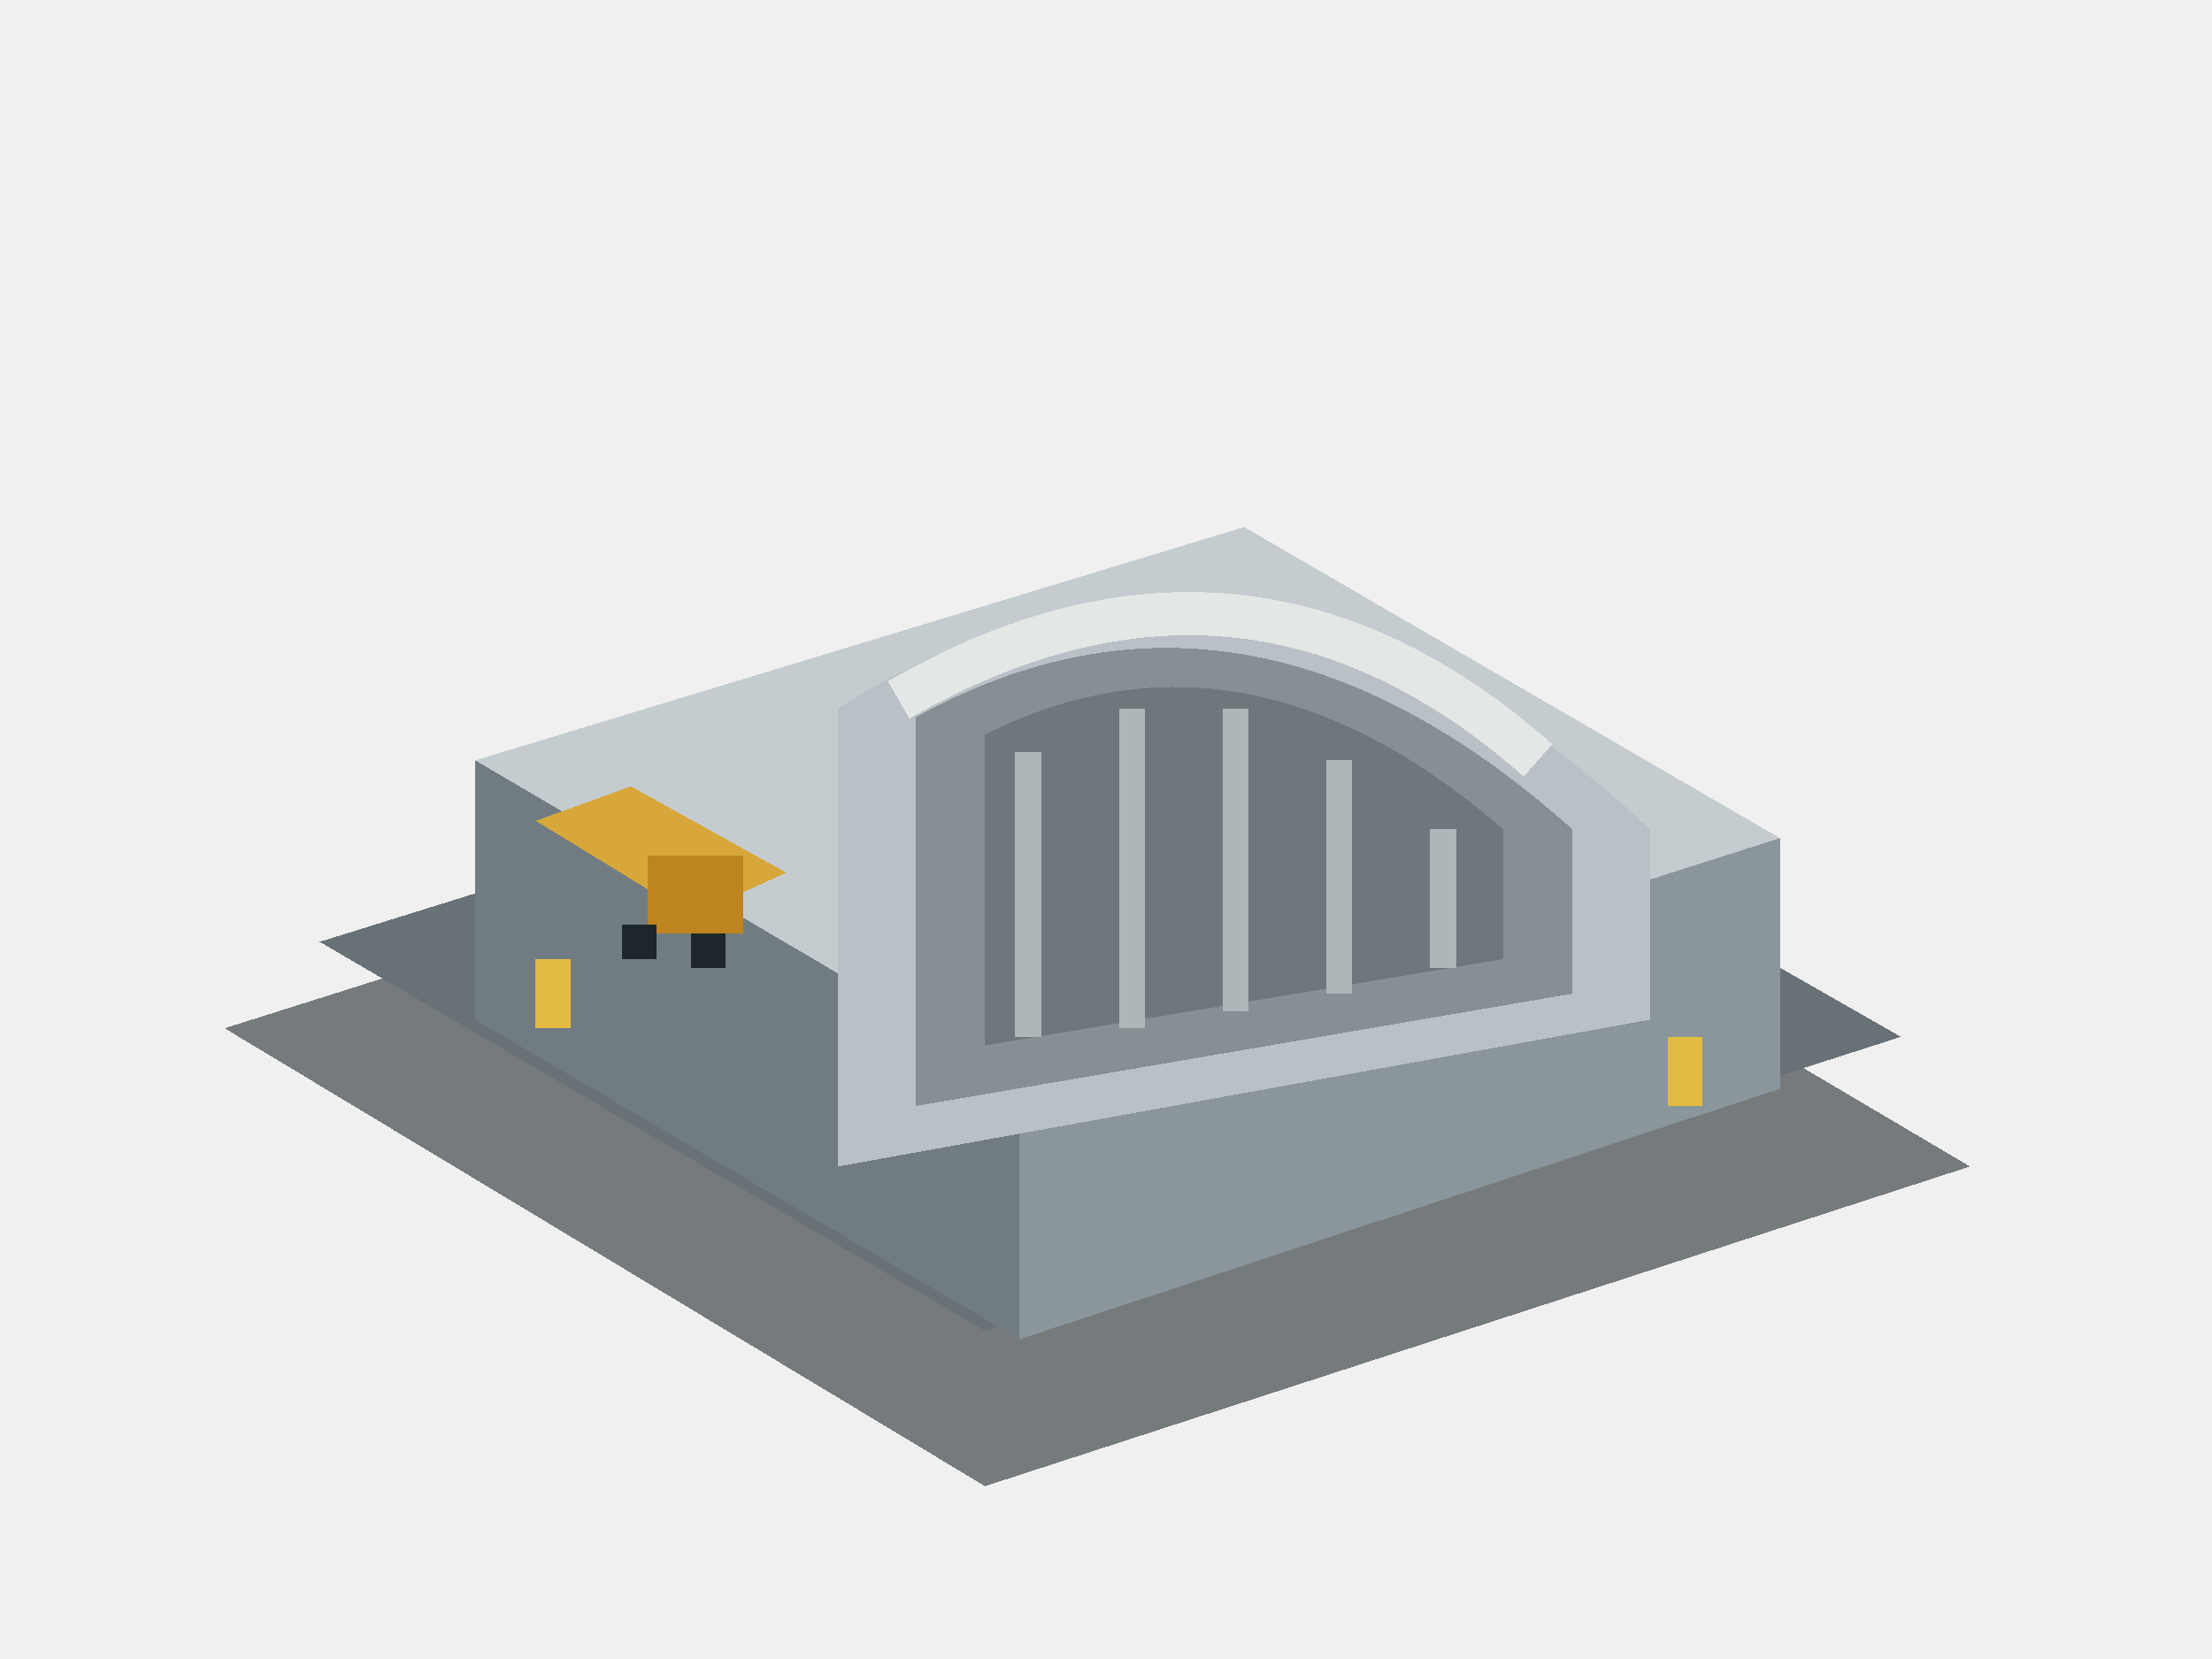
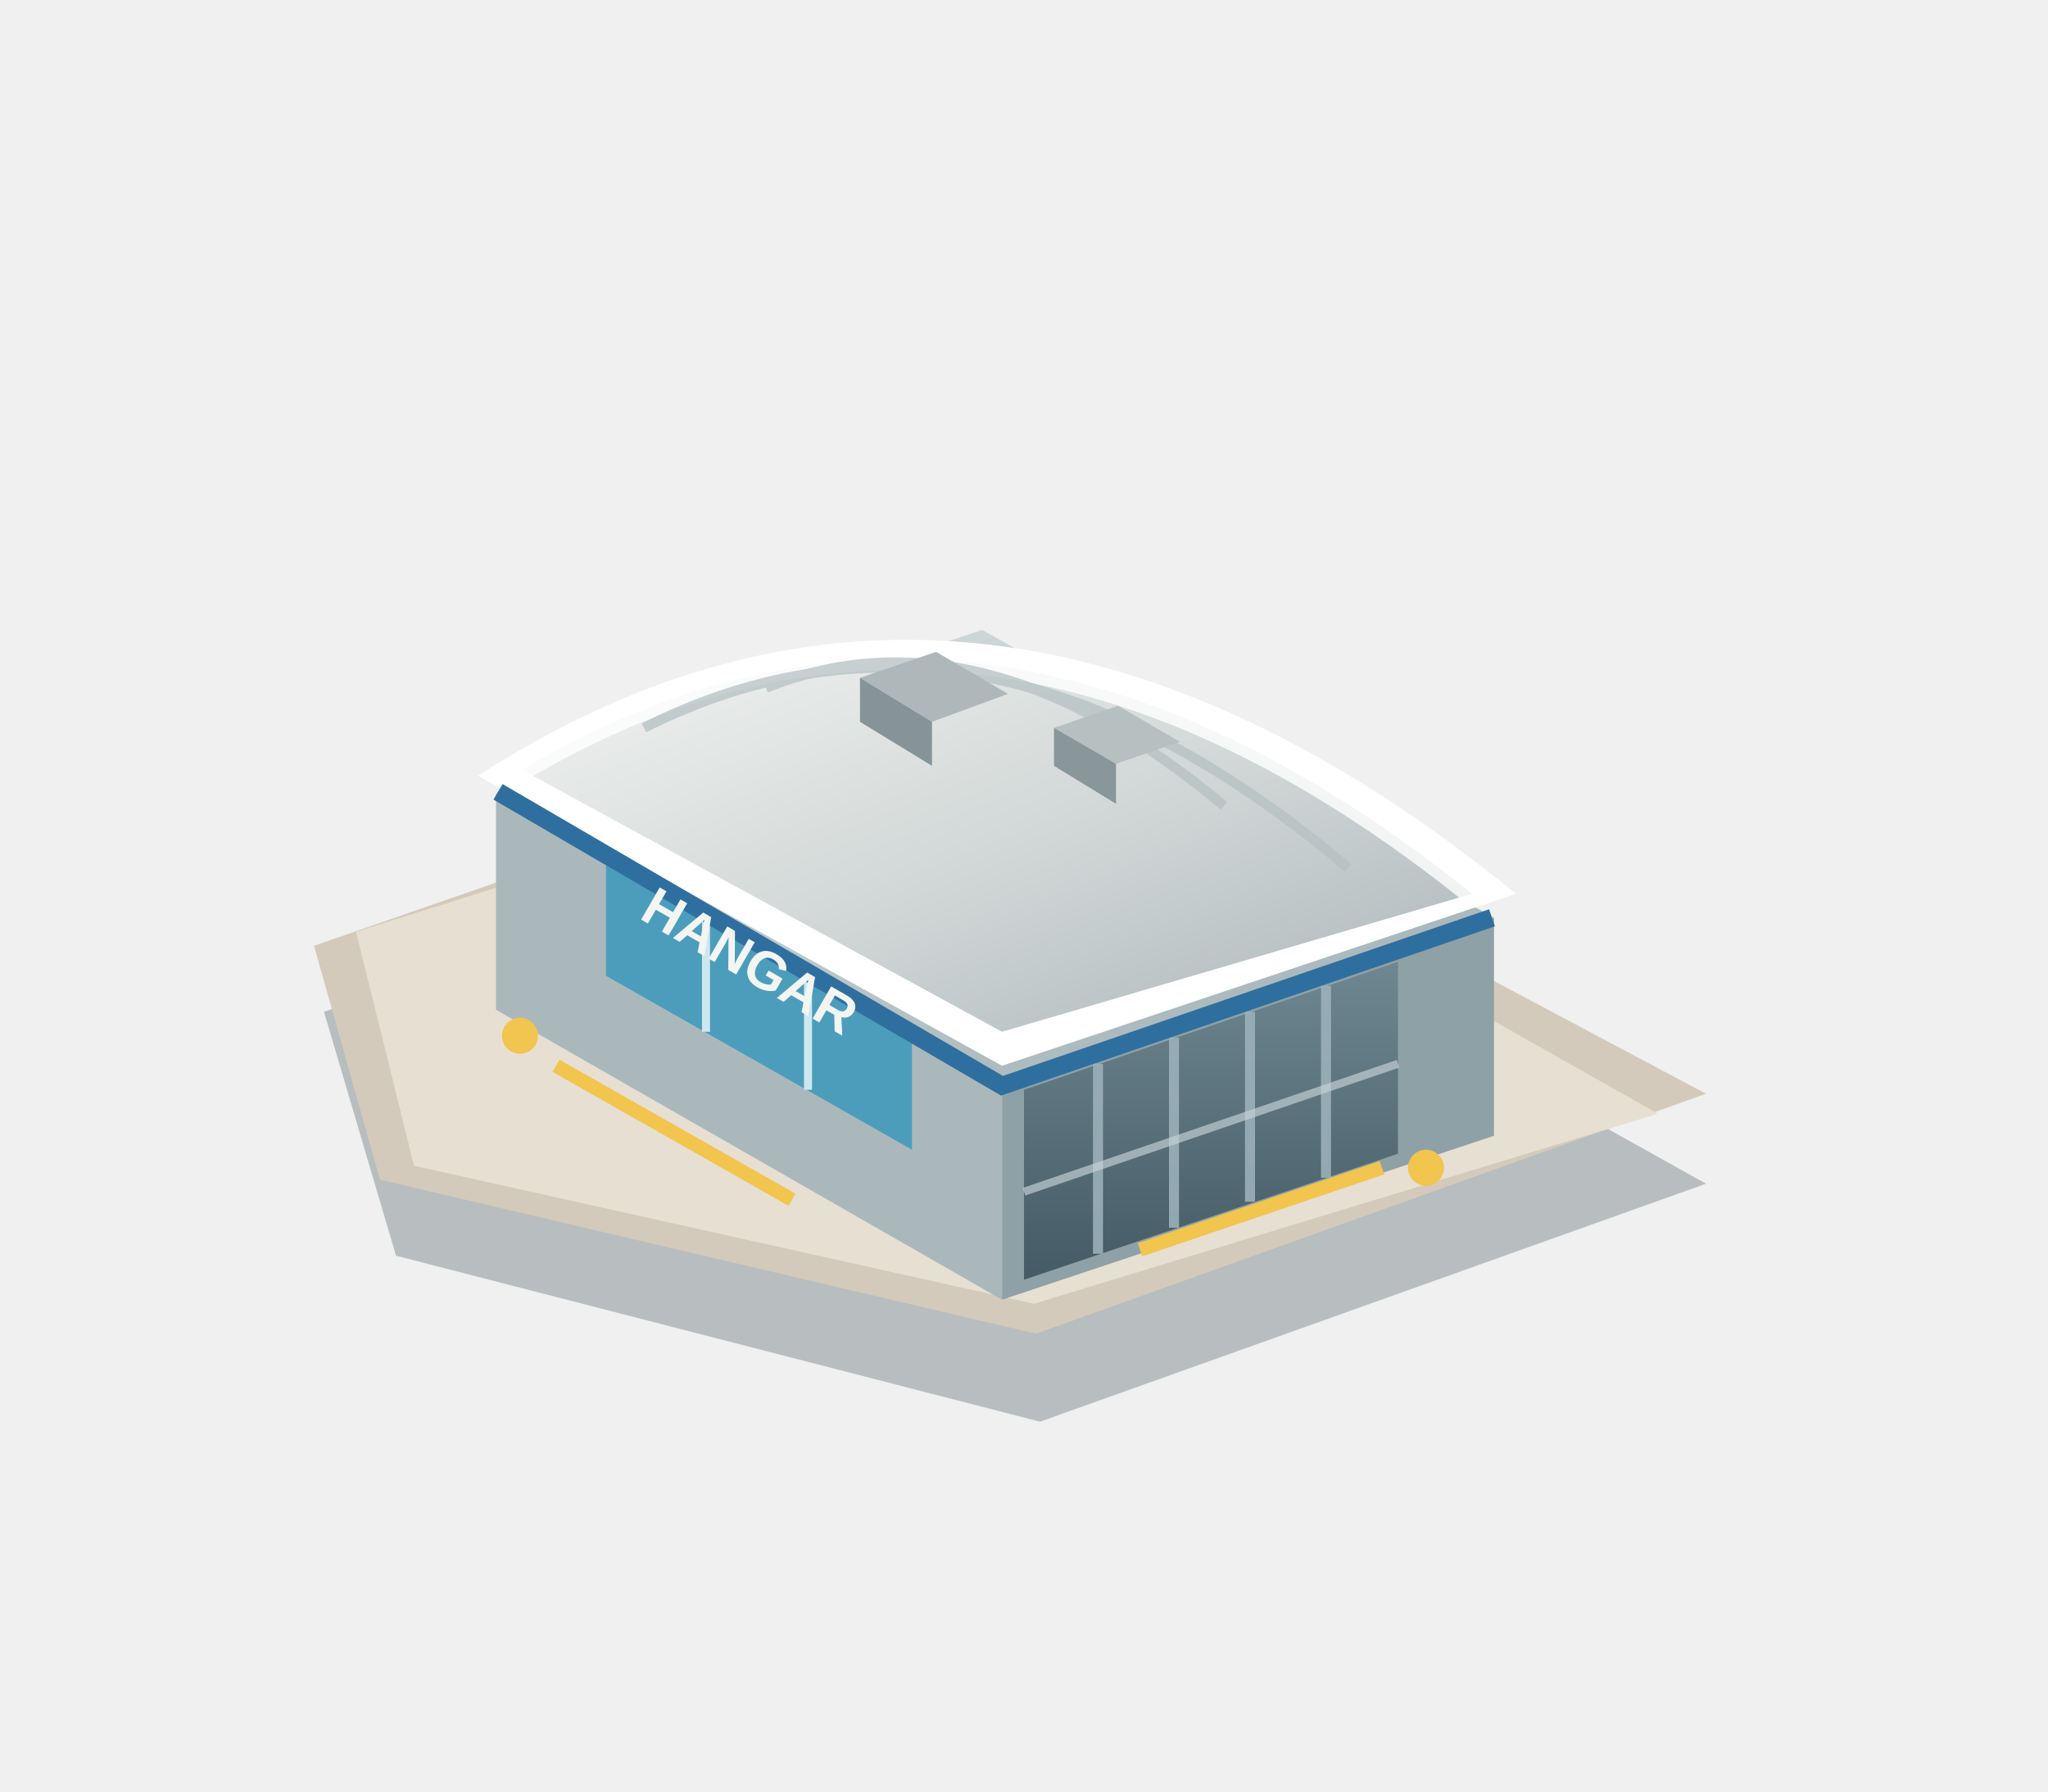
- <svg xmlns="http://www.w3.org/2000/svg" width="256" height="192" viewBox="0 0 256 192" shape-rendering="crispEdges">
-   <g transform="translate(256 0) scale(-1 1)">
-     <polygon points="28,135 116,83 230,119 142,172" fill="#111a1e" opacity=".55" />
-     <polygon points="36,120 113,76 219,109 142,154" fill="#687176" />
-     <polygon points="50,97 112,61 201,88 138,125" fill="#c5ccd0" />
-     <polygon points="50,97 138,125 138,155 50,126" fill="#8a969b" />
-     <polygon points="138,125 201,88 201,118 138,155" fill="#707c82" />
-     <path d="M65 96 Q112 52 159 82 L159 135 L65 118 Z" fill="#b9c1c6" />
-     <path d="M74 96 Q112 62 150 83 L150 128 L74 115 Z" fill="#858f94" />
-     <path d="M82 96 Q112 70 142 85 L142 121 L82 111 Z" fill="#6d777c" />
-     <path d="M89 96 L89 112 M101 88 L101 115 M113 82 L113 117 M125 82 L125 119 M137 87 L137 120" stroke="#aeb6b8" stroke-width="3" />
-     <path d="M78 88 Q112 58 152 81" fill="none" stroke="#e3e8e7" stroke-width="5" />
-     <polygon points="165,101 183,91 194,95 176,106" fill="#d7a73a" />
-     <rect x="170" y="99" width="11" height="9" fill="#bd8420" />
-     <rect x="172" y="108" width="4" height="4" fill="#1d272b" />
-     <rect x="180" y="107" width="4" height="4" fill="#1d272b" />
-     <rect x="59" y="120" width="4" height="8" fill="#e3bb42" />
-     <rect x="190" y="111" width="4" height="8" fill="#e3bb42" />
+ <svg xmlns="http://www.w3.org/2000/svg" width="1024" height="896" viewBox="0 0 1024 896">
+   <defs>
+     <linearGradient id="roof" x1="0" y1="0" x2="1" y2="1">
+       <stop stop-color="#f1f3f0" />
+       <stop offset=".55" stop-color="#cfd5d5" />
+       <stop offset="1" stop-color="#aab4b8" />
+     </linearGradient>
+     <linearGradient id="wall" x1="0" y1="0" x2="1" y2="1">
+       <stop stop-color="#dce3e2" />
+       <stop offset="1" stop-color="#9daeb3" />
+     </linearGradient>
+     <linearGradient id="door" x1="0" y1="0" x2="0" y2="1">
+       <stop stop-color="#6f8791" />
+       <stop offset="1" stop-color="#445b65" />
+     </linearGradient>
+   </defs>
+   <polygon points="162,506 495,392 853,592 520,711 198,628" fill="#20343a" opacity=".27" />
+   <polygon points="157,473 494,356 853,547 518,667 190,590" fill="#d3cabc" />
+   <polygon points="178,466 493,367 829,557 517,652 207,583" fill="#e7dfd2" />
+   <polygon points="248,397 491,315 747,459 501,544" fill="url(#wall)" />
+   <polygon points="248,397 501,544 501,650 248,505" fill="#aab8bc" />
+   <polygon points="501,544 747,459 747,568 501,650" fill="#8ea1a7" />
+   <path d="M239 388 Q488 227 758 447 L501 533 Z" fill="#ffffff" />
+   <path d="M261 385 Q490 249 736 447 L501 516 Z" fill="url(#roof)" />
+   <path d="M261 385 Q490 249 736 447" fill="none" stroke="#ffffff" stroke-width="11" opacity=".8" />
+   <g fill="none" stroke="#b5c0c2" stroke-width="5" opacity=".75">
+     <path d="M322 364 Q491 279 674 434" />
+     <path d="M383 344 Q490 301 612 403" />
  </g>
+   <polygon points="512,545 699,481 699,577 512,640" fill="url(#door)" />
+   <g stroke="#9fb4bc" stroke-width="5" opacity=".85">
+     <line x1="549" y1="532" x2="549" y2="627" />
+     <line x1="587" y1="519" x2="587" y2="614" />
+     <line x1="625" y1="506" x2="625" y2="601" />
+     <line x1="663" y1="493" x2="663" y2="589" />
+   </g>
+   <line x1="512" y1="596" x2="699" y2="532" stroke="#c7d4d8" stroke-width="4" opacity=".65" />
+   <polygon points="303,431 456,520 456,575 303,488" fill="#4c9dbc" />
+   <g stroke="#cce8ee" stroke-width="4">
+     <line x1="353" y1="460" x2="353" y2="516" />
+     <line x1="404" y1="489" x2="404" y2="545" />
+   </g>
+   <polyline points="249,396 501,543 746,459" fill="none" stroke="#2f6f9f" stroke-width="9" />
+   <polygon points="430,339 468,326 504,347 466,361" fill="#aeb8ba" />
+   <polygon points="430,339 466,361 466,383 430,361" fill="#869498" />
+   <polygon points="527,364 559,353 590,371 558,382" fill="#b6c0c1" />
+   <polygon points="527,364 558,382 558,402 527,383" fill="#89969a" />
+   <path d="M278 533 L396 600" stroke="#f1c54e" stroke-width="7" />
+   <path d="M570 625 L691 584" stroke="#f1c54e" stroke-width="7" />
+   <g fill="#f1c54e">
+     <circle cx="260" cy="518" r="9" />
+     <circle cx="713" cy="584" r="9" />
+   </g>
+   <text x="319" y="459" font-family="Arial, sans-serif" font-size="27" font-weight="700" fill="#f3f5f2" transform="rotate(30 319 459)">HANGAR</text>
</svg>
